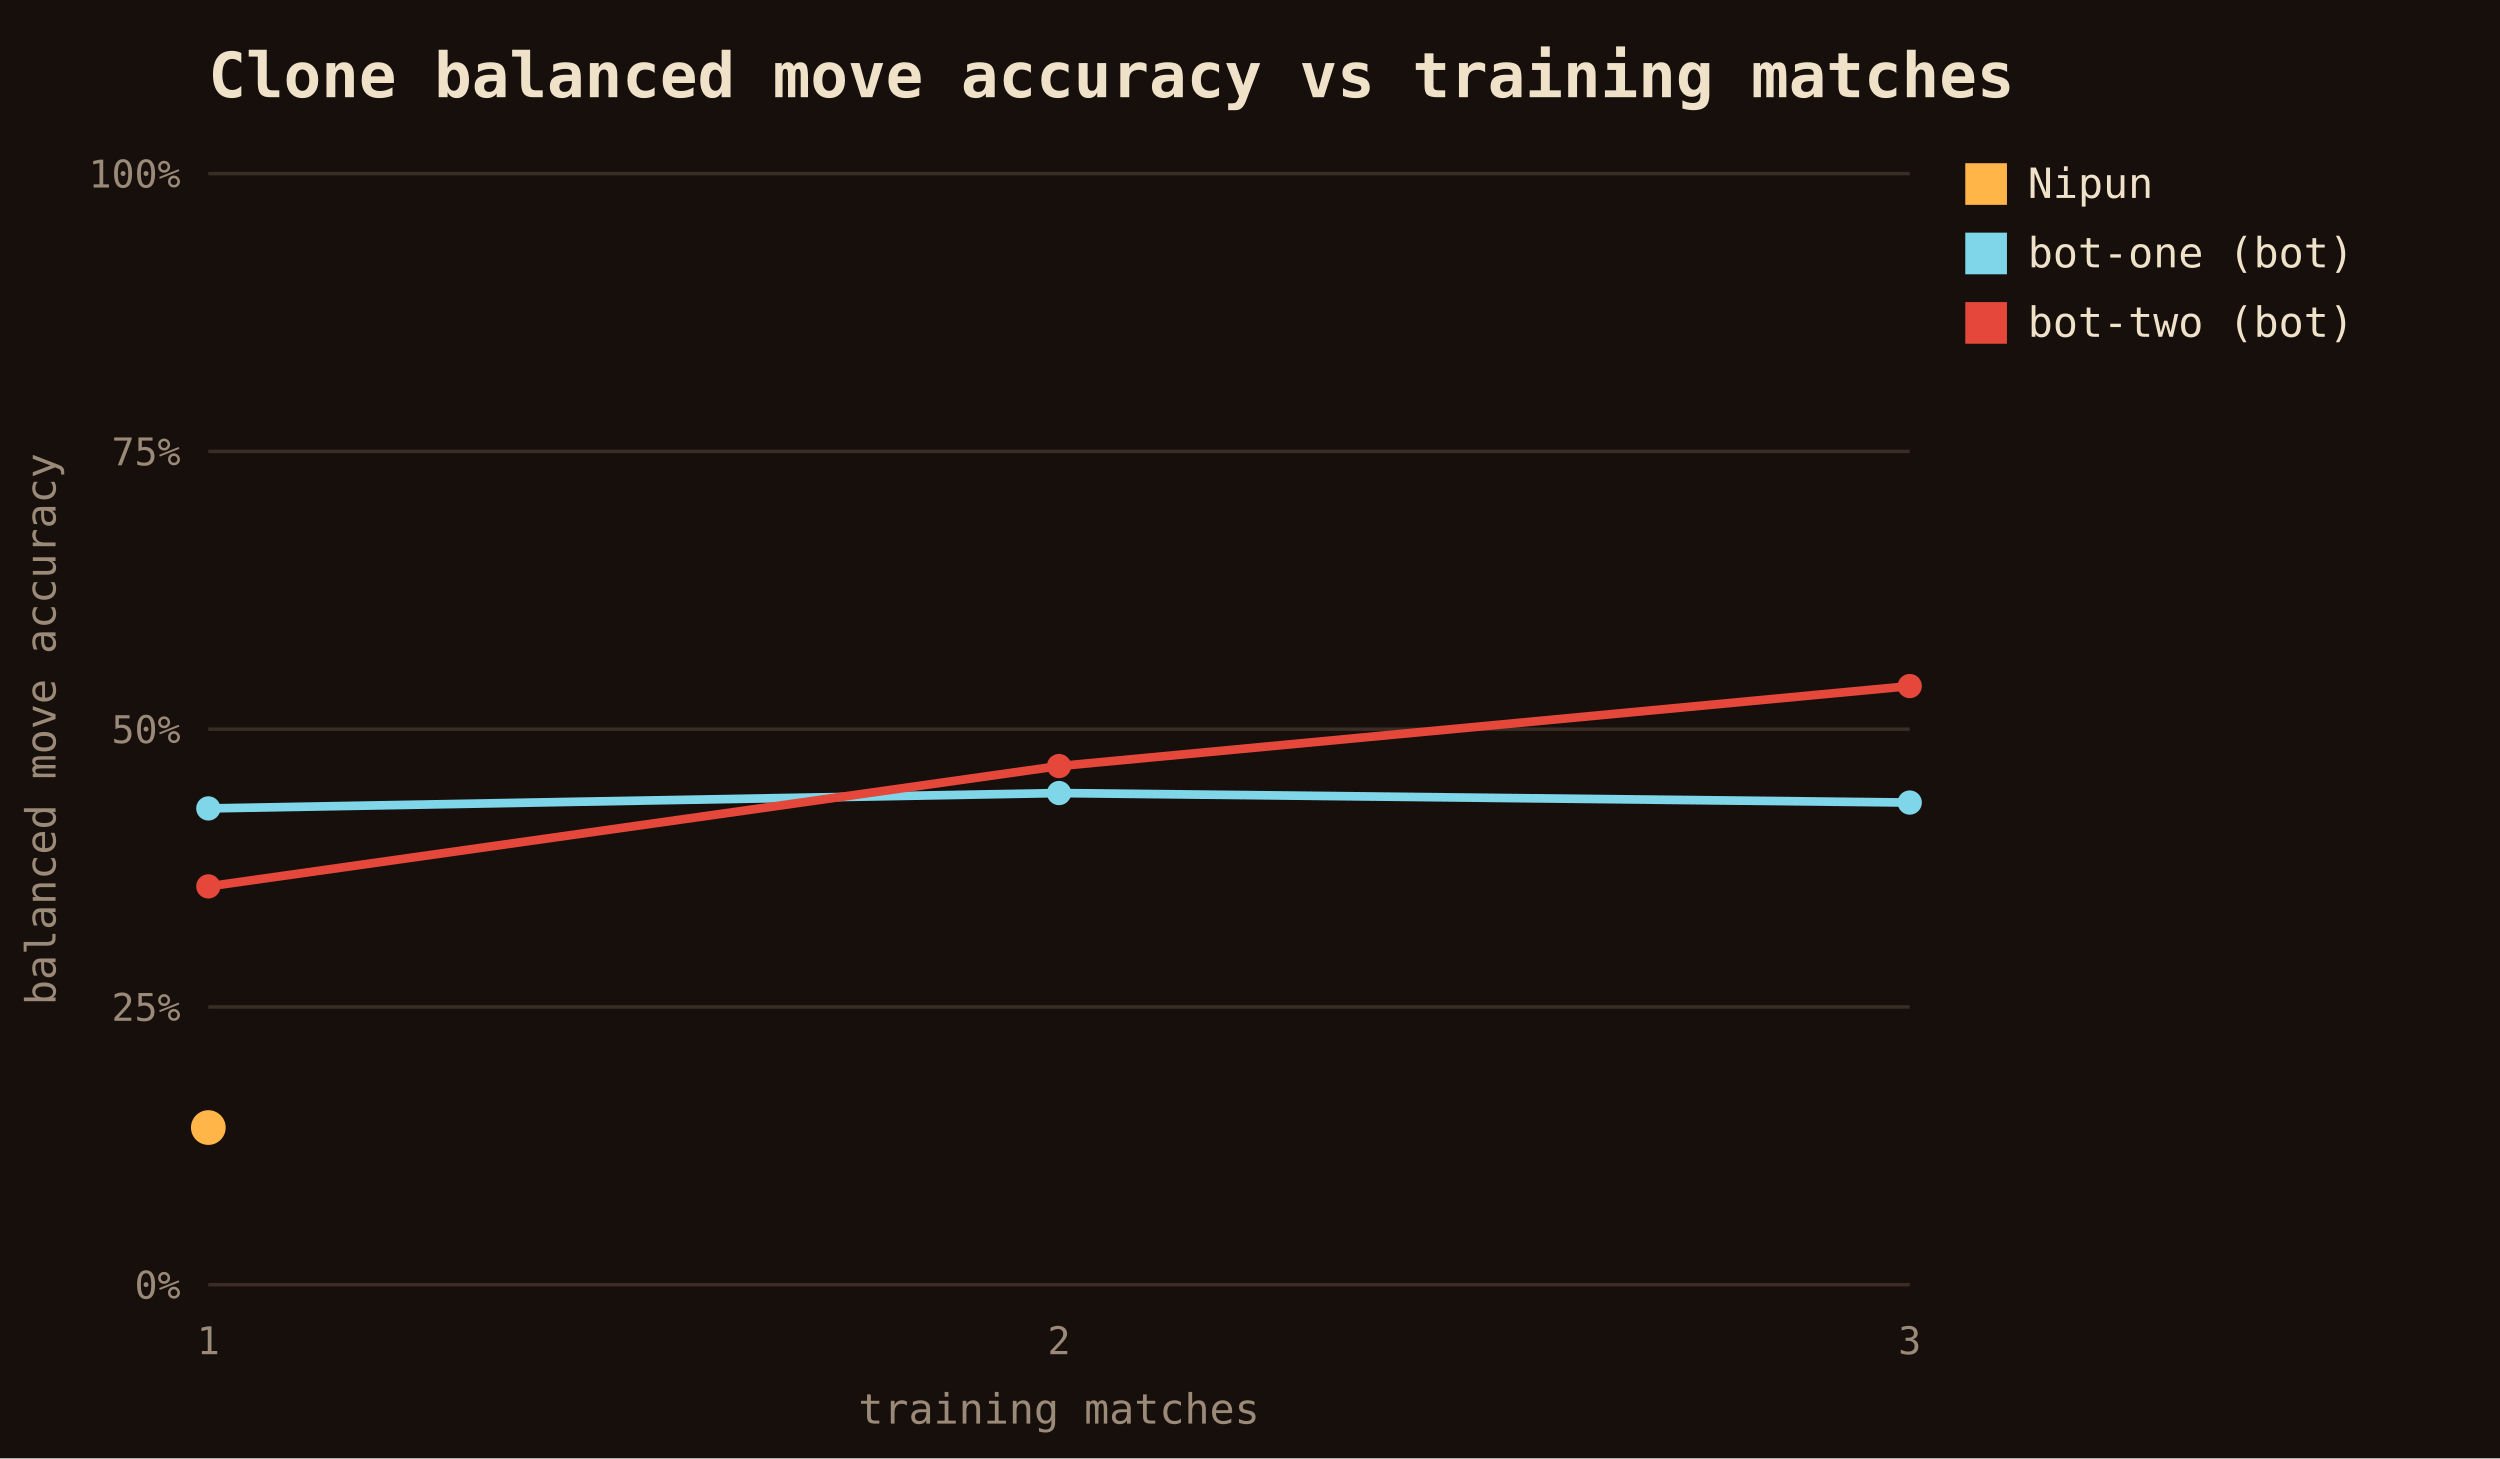
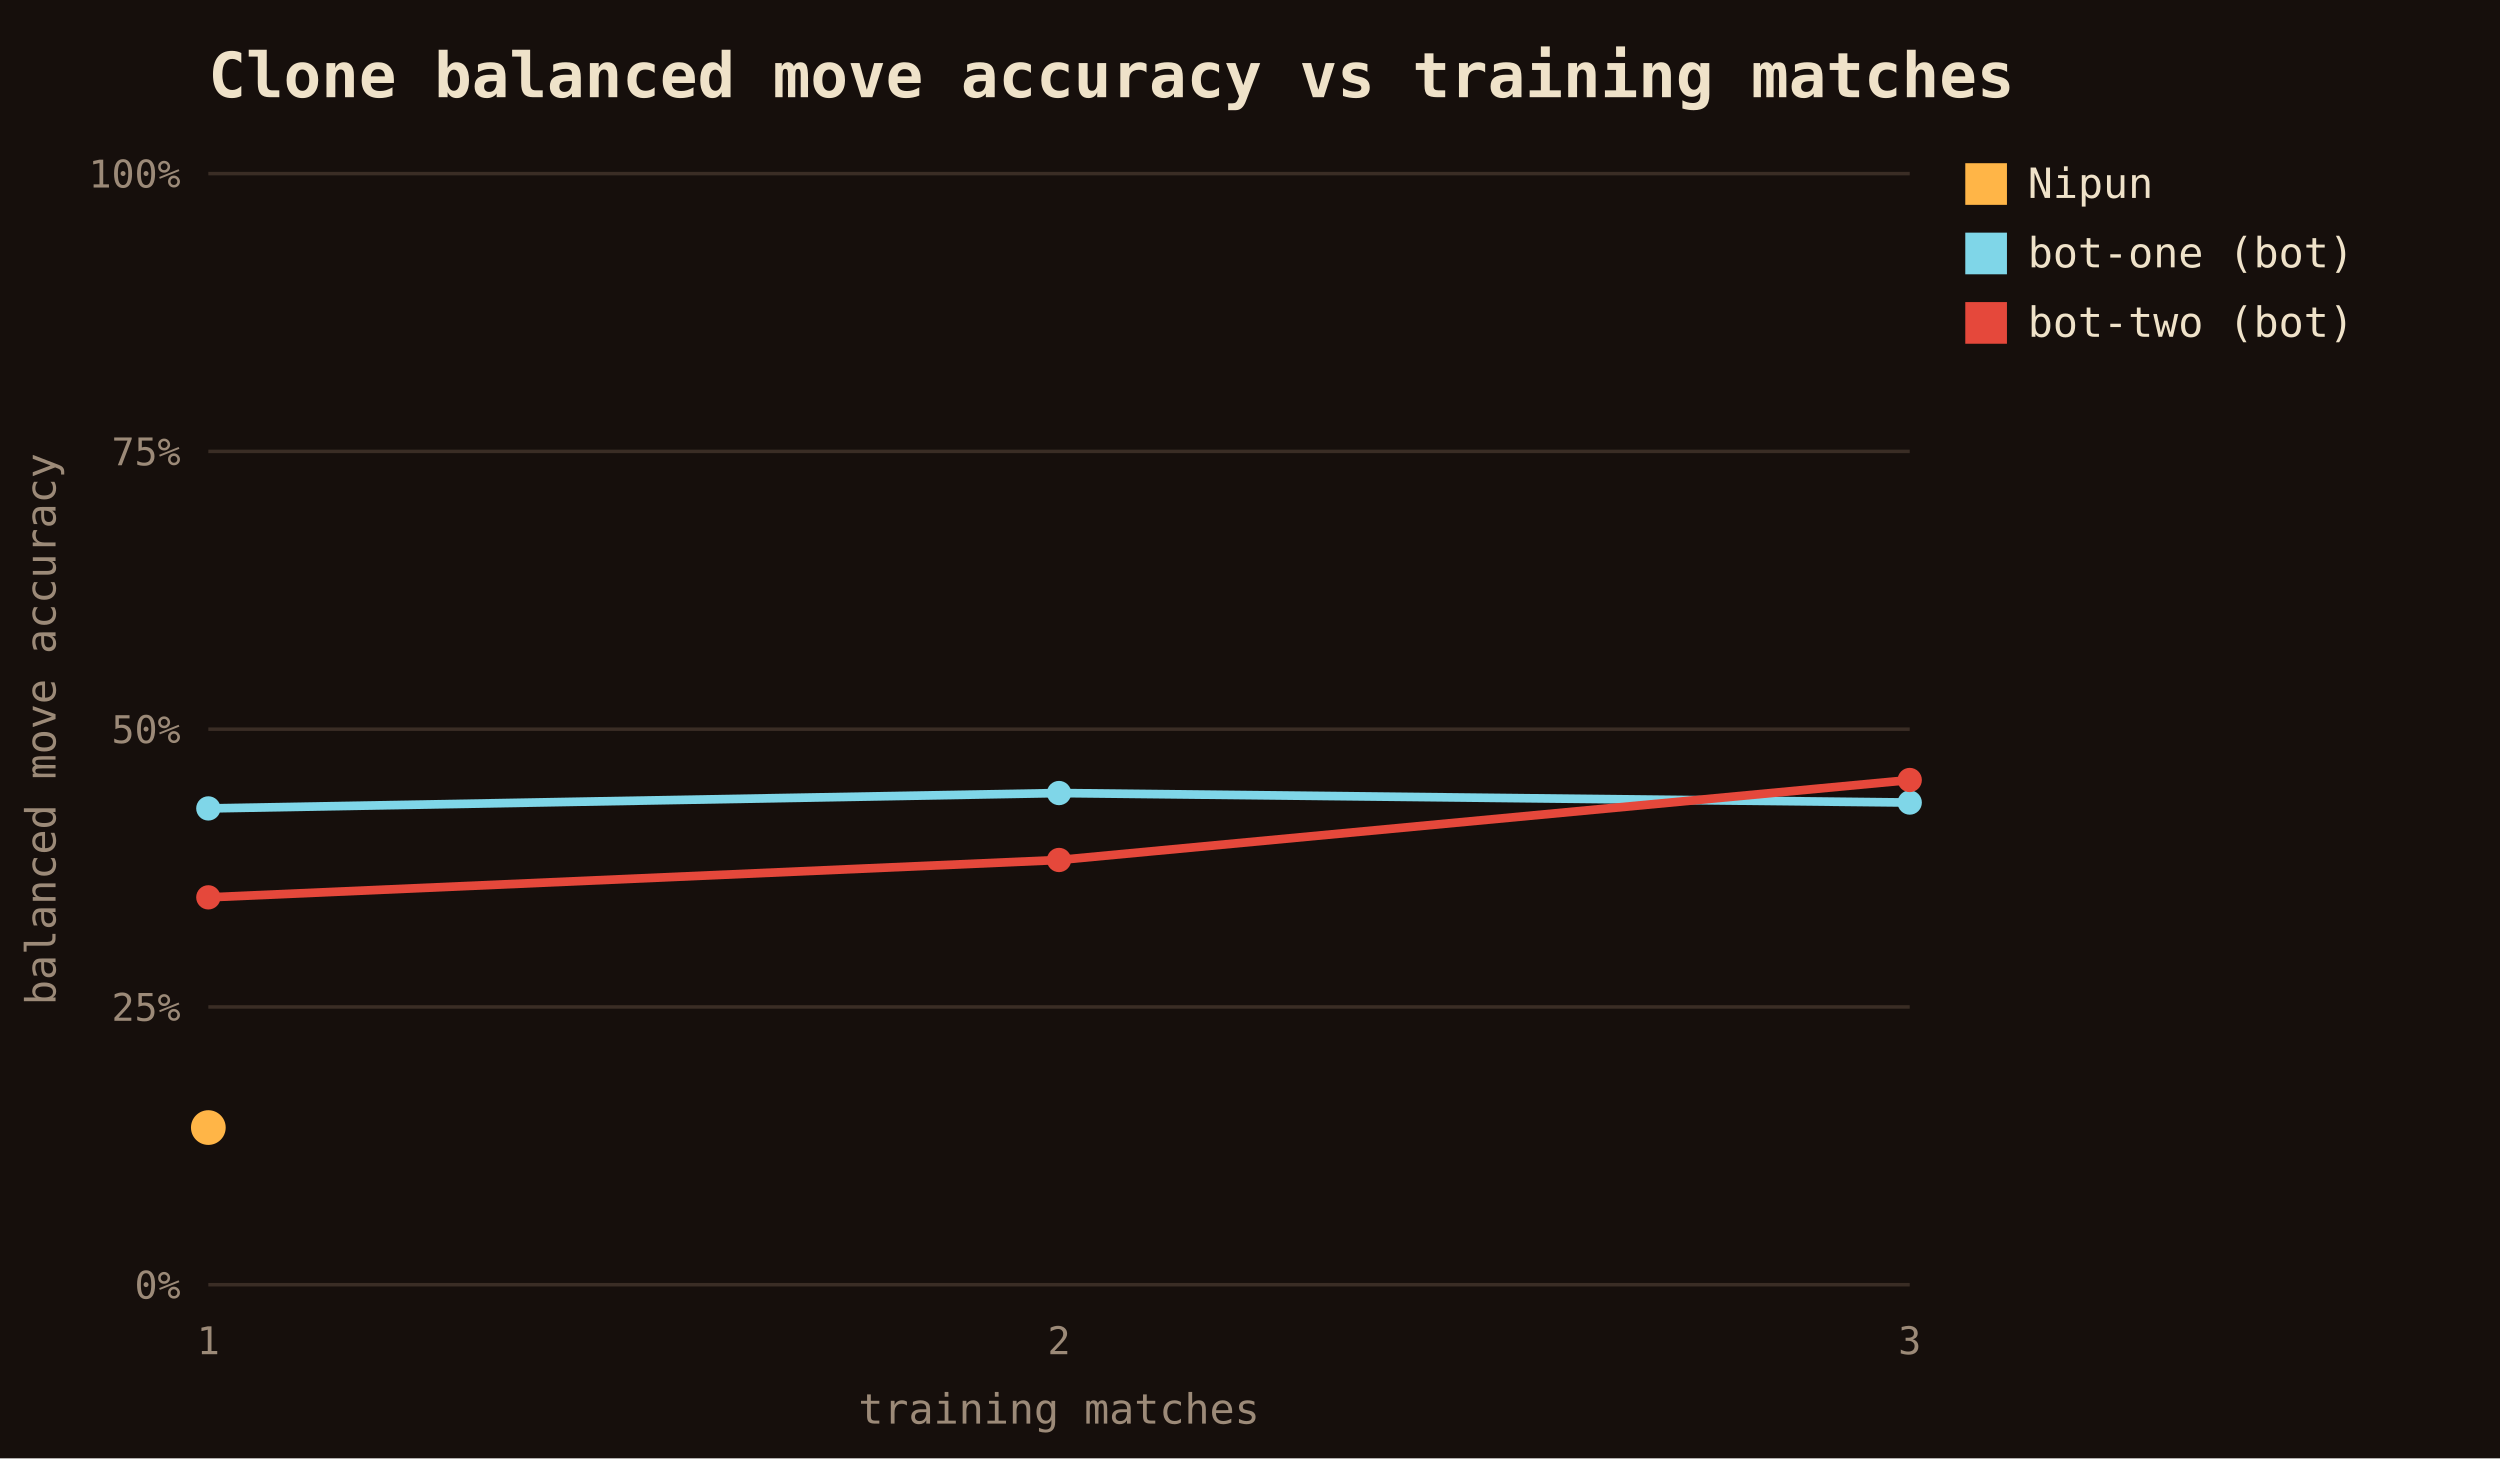
<svg xmlns="http://www.w3.org/2000/svg" width="720" height="420" viewBox="0 0 720 420" font-family="ui-monospace, Menlo, monospace">
  <rect width="720" height="420" fill="#160f0c" />
  <text x="60" y="28" fill="#efe2c9" font-size="18" font-weight="700">Clone balanced move accuracy vs training matches</text>
  <line x1="60" y1="370" x2="550" y2="370" stroke="#3a2d25" stroke-width="1" />
  <text x="52" y="374" fill="#9c8a78" font-size="11" text-anchor="end">0%</text>
  <line x1="60" y1="290" x2="550" y2="290" stroke="#3a2d25" stroke-width="1" />
  <text x="52" y="294" fill="#9c8a78" font-size="11" text-anchor="end">25%</text>
  <line x1="60" y1="210" x2="550" y2="210" stroke="#3a2d25" stroke-width="1" />
  <text x="52" y="214" fill="#9c8a78" font-size="11" text-anchor="end">50%</text>
  <line x1="60" y1="130" x2="550" y2="130" stroke="#3a2d25" stroke-width="1" />
  <text x="52" y="134" fill="#9c8a78" font-size="11" text-anchor="end">75%</text>
  <line x1="60" y1="50" x2="550" y2="50" stroke="#3a2d25" stroke-width="1" />
  <text x="52" y="54" fill="#9c8a78" font-size="11" text-anchor="end">100%</text>
  <text x="60" y="390" fill="#9c8a78" font-size="11" text-anchor="middle">1</text>
  <text x="305" y="390" fill="#9c8a78" font-size="11" text-anchor="middle">2</text>
  <text x="550" y="390" fill="#9c8a78" font-size="11" text-anchor="middle">3</text>
  <text x="305" y="410" fill="#9c8a78" font-size="12" text-anchor="middle">training matches</text>
  <text transform="translate(16 210) rotate(-90)" fill="#9c8a78" font-size="12" text-anchor="middle">balanced move accuracy</text>
  <circle cx="60" cy="324.738" r="5" fill="#ffb547" />
  <rect x="566" y="47" width="12" height="12" fill="#ffb547" />
  <text x="584" y="57" fill="#efe2c9" font-size="12">Nipun</text>
  <polyline points="60,232.826 305,228.396 550,231.135" fill="none" stroke="#7fd6e8" stroke-width="2.5" />
  <circle cx="60" cy="232.826" r="3.5" fill="#7fd6e8" />
  <circle cx="305" cy="228.396" r="3.5" fill="#7fd6e8" />
  <circle cx="550" cy="231.135" r="3.5" fill="#7fd6e8" />
  <rect x="566" y="67" width="12" height="12" fill="#7fd6e8" />
  <text x="584" y="77" fill="#efe2c9" font-size="12">bot-one (bot)</text>
-   <polyline points="60,255.278 305,220.623 550,197.589" fill="none" stroke="#e5483b" stroke-width="2.5" />
-   <circle cx="60" cy="255.278" r="3.5" fill="#e5483b" />
-   <circle cx="305" cy="220.623" r="3.5" fill="#e5483b" />
-   <circle cx="550" cy="197.589" r="3.5" fill="#e5483b" />
+   <polyline points="60,258.436 305,247.675 550,224.642" fill="none" stroke="#e5483b" stroke-width="2.5" />
+   <circle cx="60" cy="258.436" r="3.5" fill="#e5483b" />
+   <circle cx="305" cy="247.675" r="3.5" fill="#e5483b" />
+   <circle cx="550" cy="224.642" r="3.5" fill="#e5483b" />
  <rect x="566" y="87" width="12" height="12" fill="#e5483b" />
  <text x="584" y="97" fill="#efe2c9" font-size="12">bot-two (bot)</text>
</svg>
